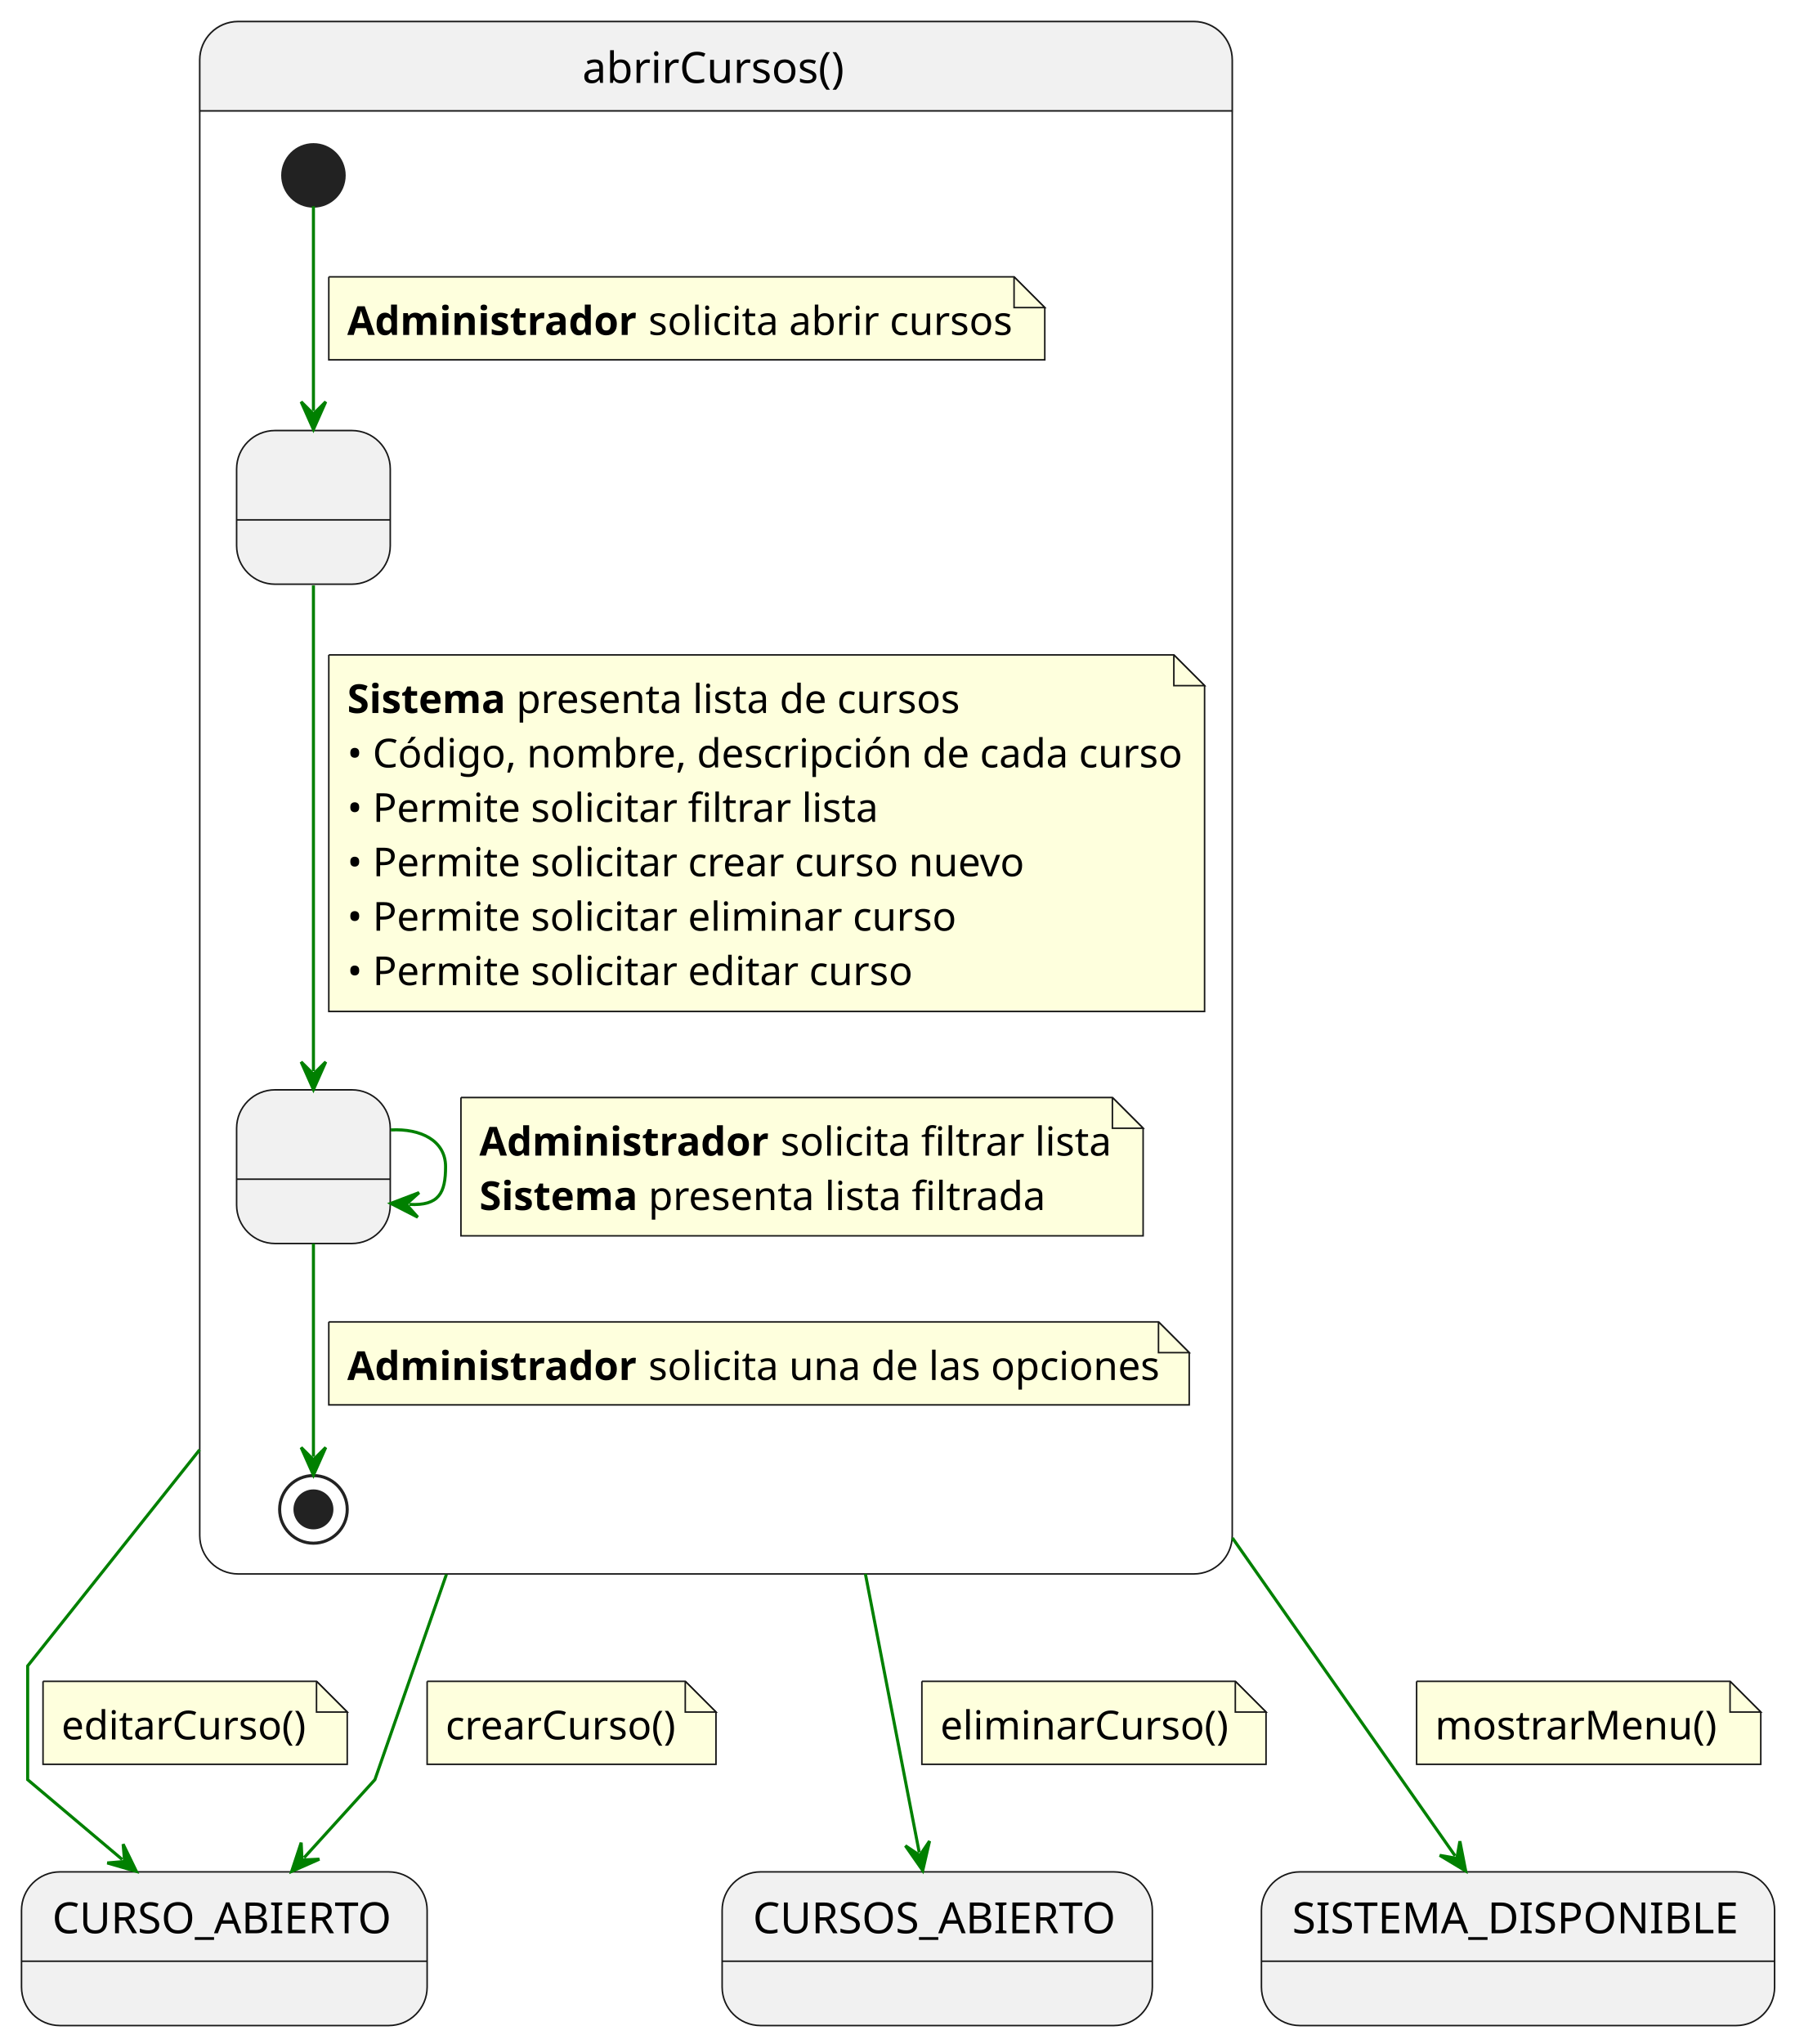
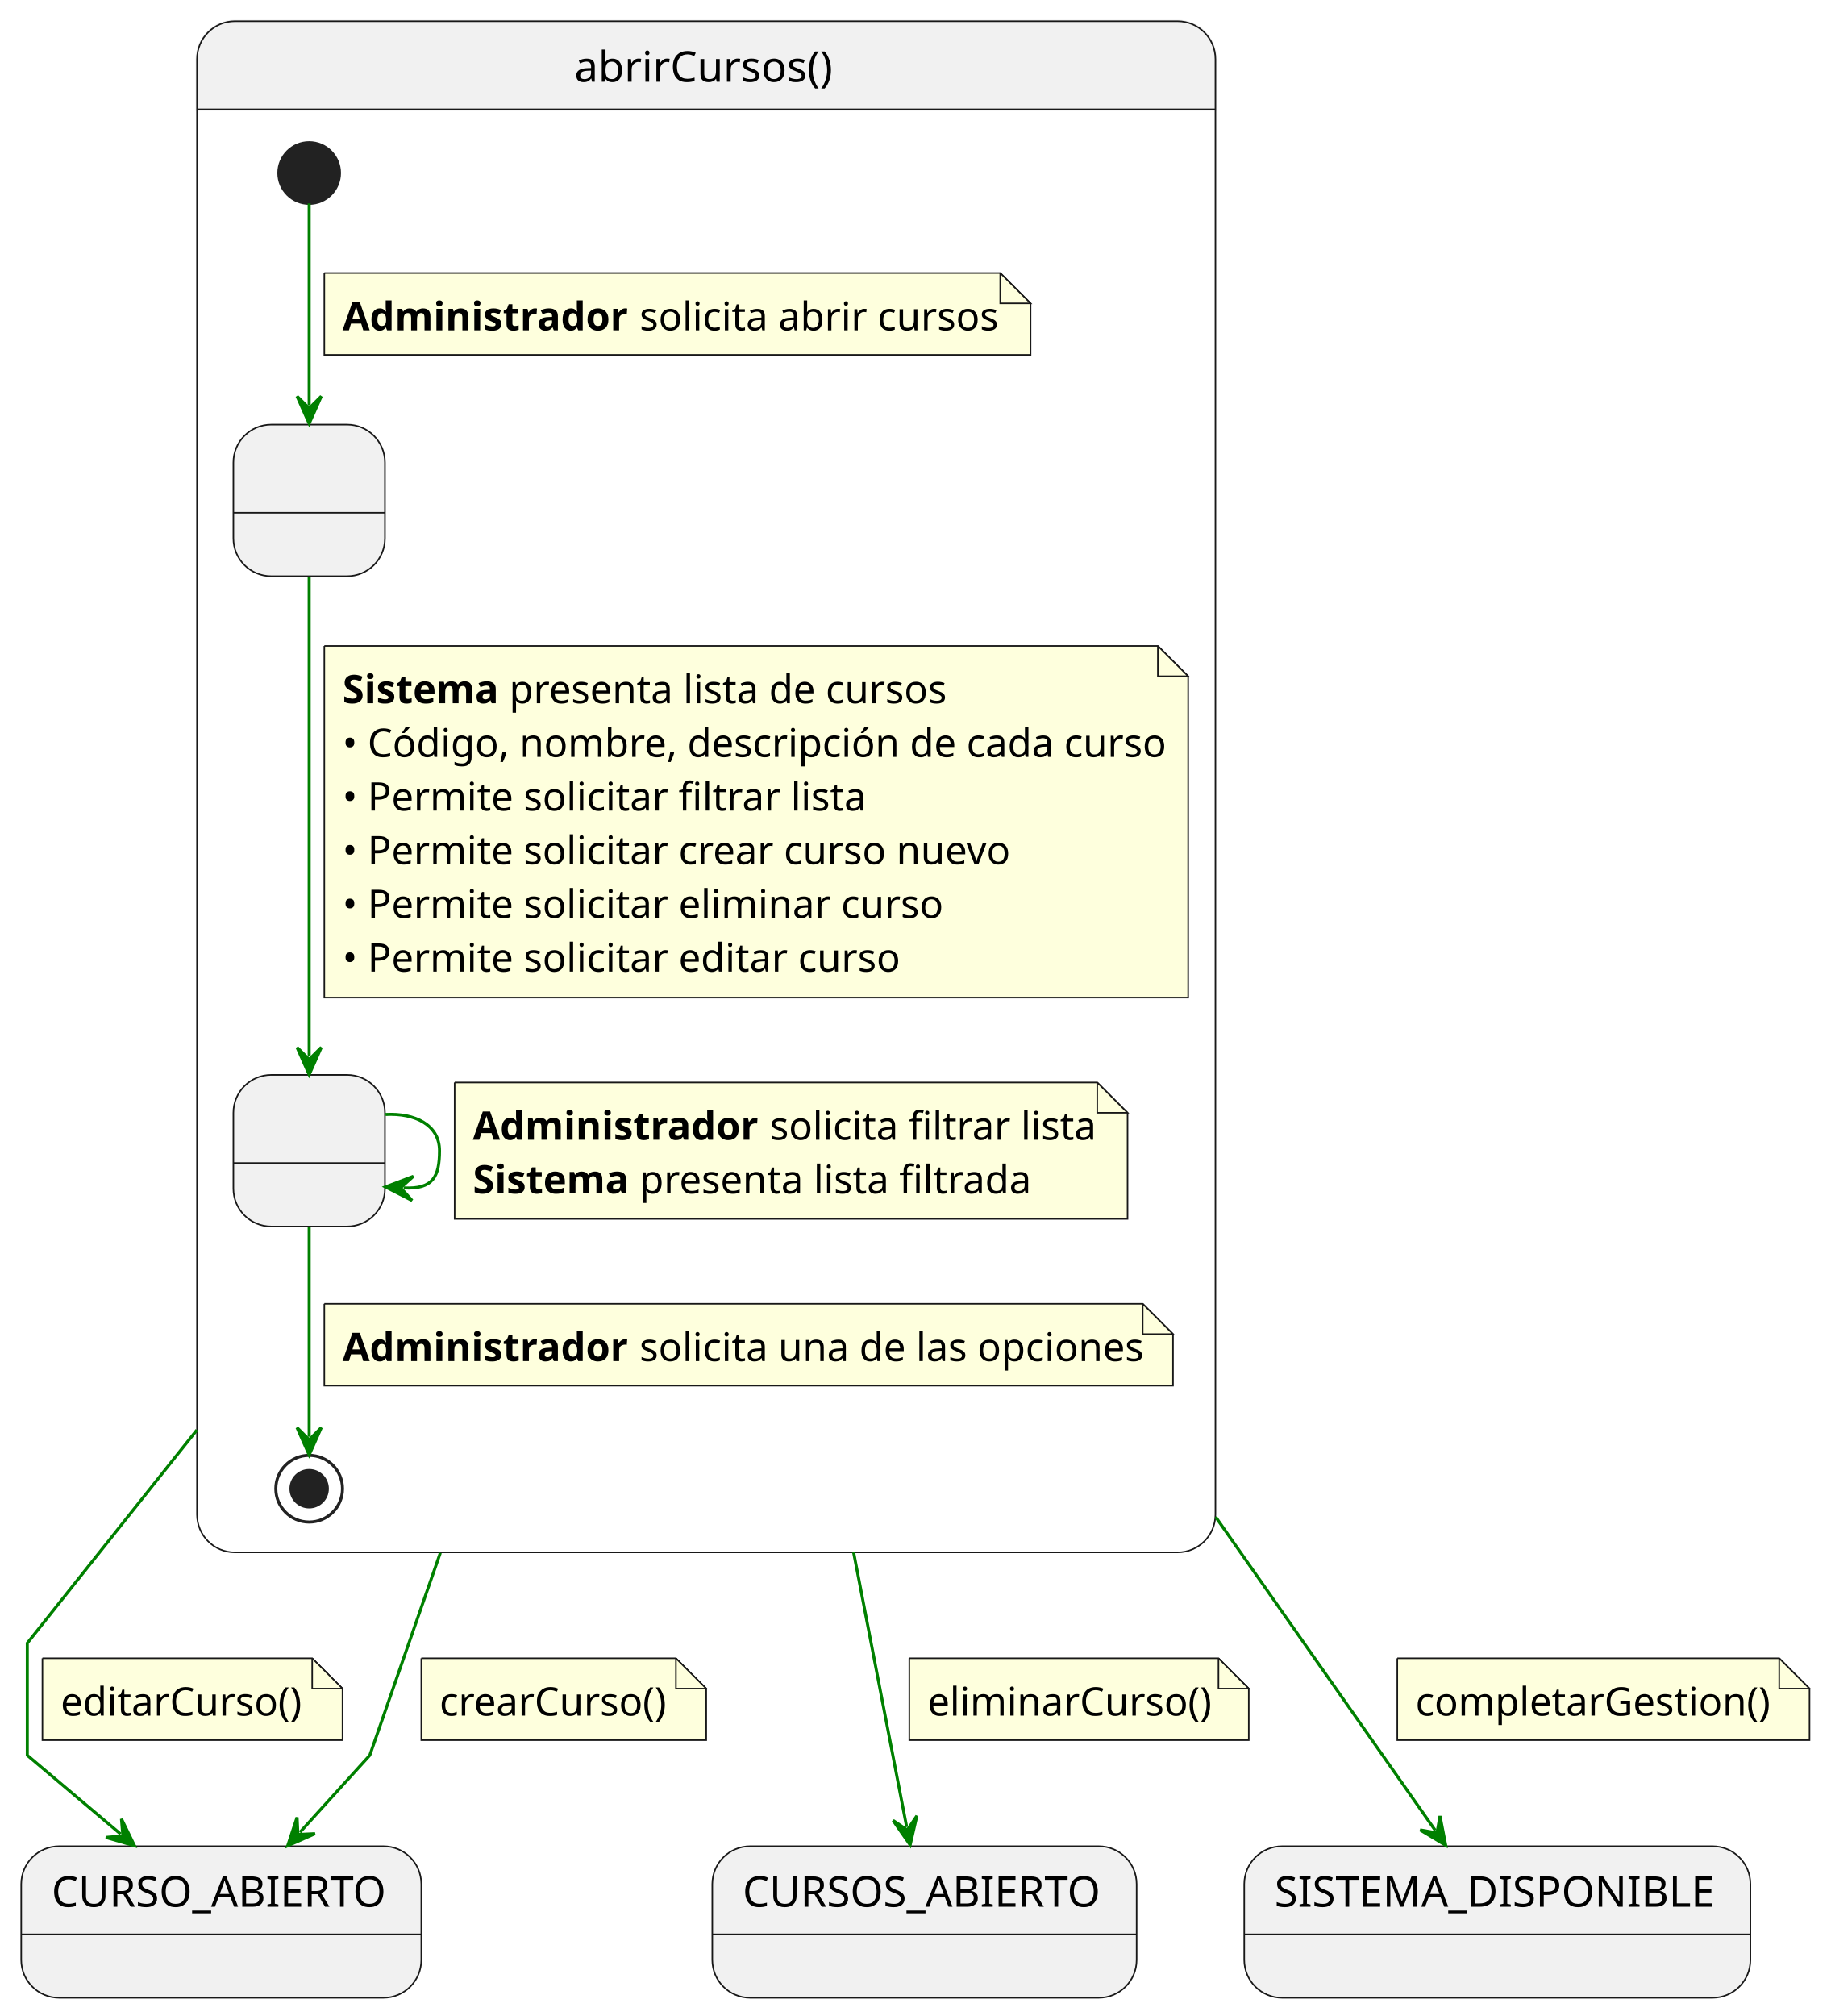
- <svg xmlns="http://www.w3.org/2000/svg" contentStyleType="text/css" height="665px" preserveAspectRatio="none" style="width:584px;height:665px;background:#FFFFFF;" version="1.1" viewBox="0 0 584 665" width="584px" zoomAndPan="magnify">
+ <svg xmlns="http://www.w3.org/2000/svg" contentStyleType="text/css" height="665px" preserveAspectRatio="none" style="width:604px;height:665px;background:#FFFFFF;" version="1.1" viewBox="0 0 604 665" width="604px" zoomAndPan="magnify">
  <defs />
  <g>
    <path d="M77.5,7 L388.5,7 A12.5,12.5 0 0 1 401,19.5 L401,36.068 L65,36.068 L65,19.5 A12.5,12.5 0 0 1 77.5,7 " fill="#F1F1F1" style="stroke:#F1F1F1;stroke-width:1.0;" />
    <rect fill="none" height="505.068" rx="12.5" ry="12.5" style="stroke:#181818;stroke-width:0.5;" width="336" x="65" y="7" />
    <line style="stroke:#181818;stroke-width:0.5;" x1="65" x2="401" y1="36.068" y2="36.068" />
    <text fill="#000000" font-family="sans-serif" font-size="14" lengthAdjust="spacing" textLength="87" x="189.5" y="26.966">abrirCursos()</text>
    <g id="abrirCursos.MostrandoLista">
      <rect fill="#F1F1F1" height="50" rx="12.5" ry="12.5" style="stroke:#181818;stroke-width:0.5;" width="50" x="77" y="140.068" />
      <line style="stroke:#181818;stroke-width:0.5;" x1="77" x2="127" y1="169.136" y2="169.136" />
      <text fill="#000000" font-family="sans-serif" font-size="14" lengthAdjust="spacing" textLength="4" x="100" y="160.034"> </text>
    </g>
    <g id="abrirCursos.FiltrandoLista">
      <rect fill="#F1F1F1" height="50" rx="12.5" ry="12.5" style="stroke:#181818;stroke-width:0.5;" width="50" x="77" y="354.568" />
      <line style="stroke:#181818;stroke-width:0.5;" x1="77" x2="127" y1="383.636" y2="383.636" />
      <text fill="#000000" font-family="sans-serif" font-size="14" lengthAdjust="spacing" textLength="4" x="100" y="374.534"> </text>
    </g>
    <ellipse cx="102" cy="57.068" fill="#222222" rx="10" ry="10" style="stroke:#222222;stroke-width:1.0;" />
    <ellipse cx="102" cy="491.068" fill="none" rx="11" ry="11" style="stroke:#222222;stroke-width:1.0;" />
    <ellipse cx="102" cy="491.068" fill="#222222" rx="6" ry="6" style="stroke:#222222;stroke-width:1.0;" />
    <g id="link_*start*abrirCursos_MostrandoLista">
      <path d="M102,67.108 C102,83.028 102,110.578 102,133.708 " fill="none" id="*start*abrirCursos-to-MostrandoLista" style="stroke:#008000;stroke-width:1.0;" />
      <polygon fill="#008000" points="102,139.708,106,130.708,102,134.708,98,130.708,102,139.708" style="stroke:#008000;stroke-width:1.0;" />
      <path d="M107,90.068 L107,117.068 L340,117.068 L340,100.068 L330,90.068 L107,90.068 " fill="#FEFFDD" style="stroke:#181818;stroke-width:0.5;" />
      <path d="M330,90.068 L330,100.068 L340,100.068 L330,90.068 " fill="#FEFFDD" style="stroke:#181818;stroke-width:0.5;" />
      <text fill="#000000" font-family="sans-serif" font-size="13" font-weight="bold" lengthAdjust="spacing" textLength="95" x="113" y="108.965">Administrador</text>
      <text fill="#000000" font-family="sans-serif" font-size="13" lengthAdjust="spacing" textLength="114" x="211" y="108.965">solicita abrir cursos</text>
    </g>
    <g id="link_MostrandoLista_FiltrandoLista">
      <path d="M102,190.448 C102,231.438 102,307.678 102,348.478 " fill="none" id="MostrandoLista-to-FiltrandoLista" style="stroke:#008000;stroke-width:1.0;" />
      <polygon fill="#008000" points="102,354.478,106,345.478,102,349.478,98,345.478,102,354.478" style="stroke:#008000;stroke-width:1.0;" />
      <path d="M107,213.068 L107,329.068 L392,329.068 L392,223.068 L382,213.068 L107,213.068 " fill="#FEFFDD" style="stroke:#181818;stroke-width:0.5;" />
      <path d="M382,213.068 L382,223.068 L392,223.068 L382,213.068 " fill="#FEFFDD" style="stroke:#181818;stroke-width:0.5;" />
      <text fill="#000000" font-family="sans-serif" font-size="13" font-weight="bold" lengthAdjust="spacing" textLength="52" x="113" y="231.965">Sistema</text>
      <text fill="#000000" font-family="sans-serif" font-size="13" lengthAdjust="spacing" textLength="140" x="168" y="231.965">presenta lista de cursos</text>
      <text fill="#000000" font-family="sans-serif" font-size="13" lengthAdjust="spacing" textLength="264" x="113" y="249.671">• Código, nombre, descripción de cada curso</text>
      <text fill="#000000" font-family="sans-serif" font-size="13" lengthAdjust="spacing" textLength="166" x="113" y="267.377">• Permite solicitar filtrar lista</text>
      <text fill="#000000" font-family="sans-serif" font-size="13" lengthAdjust="spacing" textLength="214" x="113" y="285.083">• Permite solicitar crear curso nuevo</text>
      <text fill="#000000" font-family="sans-serif" font-size="13" lengthAdjust="spacing" textLength="191" x="113" y="302.789">• Permite solicitar eliminar curso</text>
      <text fill="#000000" font-family="sans-serif" font-size="13" lengthAdjust="spacing" textLength="178" x="113" y="320.495">• Permite solicitar editar curso</text>
    </g>
    <g id="link_FiltrandoLista_FiltrandoLista">
      <path d="M127.18,367.618 C136.91,367.088 145,371.068 145,379.568 C145,388.068 142.901,392.374 133.171,391.844 " fill="none" id="FiltrandoLista-to-FiltrandoLista" style="stroke:#008000;stroke-width:1.0;" />
      <polygon fill="#008000" points="127.18,391.518,135.949,396.002,132.173,391.79,136.384,388.013,127.18,391.518" style="stroke:#008000;stroke-width:1.0;" />
      <path d="M150,357.068 L150,402.068 L372,402.068 L372,367.068 L362,357.068 L150,357.068 " fill="#FEFFDD" style="stroke:#181818;stroke-width:0.5;" />
      <path d="M362,357.068 L362,367.068 L372,367.068 L362,357.068 " fill="#FEFFDD" style="stroke:#181818;stroke-width:0.5;" />
      <text fill="#000000" font-family="sans-serif" font-size="13" font-weight="bold" lengthAdjust="spacing" textLength="95" x="156" y="375.965">Administrador</text>
      <text fill="#000000" font-family="sans-serif" font-size="13" lengthAdjust="spacing" textLength="103" x="254" y="375.965">solicita filtrar lista</text>
      <text fill="#000000" font-family="sans-serif" font-size="13" font-weight="bold" lengthAdjust="spacing" textLength="52" x="156" y="393.671">Sistema</text>
      <text fill="#000000" font-family="sans-serif" font-size="13" lengthAdjust="spacing" textLength="125" x="211" y="393.671">presenta lista filtrada</text>
    </g>
    <g id="link_FiltrandoLista_*end*abrirCursos">
      <path d="M102,404.598 C102,428.148 102,456.898 102,473.918 " fill="none" id="FiltrandoLista-to-*end*abrirCursos" style="stroke:#008000;stroke-width:1.0;" />
      <polygon fill="#008000" points="102,479.918,106,470.918,102,474.918,98,470.918,102,479.918" style="stroke:#008000;stroke-width:1.0;" />
      <path d="M107,430.068 L107,457.068 L387,457.068 L387,440.068 L377,430.068 L107,430.068 " fill="#FEFFDD" style="stroke:#181818;stroke-width:0.5;" />
      <path d="M377,430.068 L377,440.068 L387,440.068 L377,430.068 " fill="#FEFFDD" style="stroke:#181818;stroke-width:0.5;" />
      <text fill="#000000" font-family="sans-serif" font-size="13" font-weight="bold" lengthAdjust="spacing" textLength="95" x="113" y="448.965">Administrador</text>
      <text fill="#000000" font-family="sans-serif" font-size="13" lengthAdjust="spacing" textLength="161" x="211" y="448.965">solicita una de las opciones</text>
    </g>
    <g id="CURSO_ABIERTO">
      <rect fill="#F1F1F1" height="50" rx="12.5" ry="12.5" style="stroke:#181818;stroke-width:0.5;" width="132" x="7" y="609" />
      <line style="stroke:#181818;stroke-width:0.5;" x1="7" x2="139" y1="638.068" y2="638.068" />
      <text fill="#000000" font-family="sans-serif" font-size="14" lengthAdjust="spacing" textLength="112" x="17" y="628.966">CURSO_ABIERTO</text>
    </g>
    <g id="CURSOS_ABIERTO">
      <rect fill="#F1F1F1" height="50" rx="12.5" ry="12.5" style="stroke:#181818;stroke-width:0.5;" width="140" x="235" y="609" />
      <line style="stroke:#181818;stroke-width:0.5;" x1="235" x2="375" y1="638.068" y2="638.068" />
      <text fill="#000000" font-family="sans-serif" font-size="14" lengthAdjust="spacing" textLength="120" x="245" y="628.966">CURSOS_ABIERTO</text>
    </g>
    <g id="SISTEMA_DISPONIBLE">
      <rect fill="#F1F1F1" height="50" rx="12.5" ry="12.5" style="stroke:#181818;stroke-width:0.5;" width="167" x="410.5" y="609" />
      <line style="stroke:#181818;stroke-width:0.5;" x1="410.5" x2="577.5" y1="638.068" y2="638.068" />
      <text fill="#000000" font-family="sans-serif" font-size="14" lengthAdjust="spacing" textLength="147" x="420.5" y="628.966">SISTEMA_DISPONIBLE</text>
    </g>
    <g id="link_abrirCursos_CURSO_ABIERTO">
      <path d="M64.95,471.69 C32.83,512.05 9,542 9,542 C9,542 9,579 9,579 C9,579 22.743,590.602 39.783,604.972 " fill="none" id="abrirCursos-to-CURSO_ABIERTO" style="stroke:#008000;stroke-width:1.0;" />
      <polygon fill="#008000" points="44.37,608.84,40.069,599.98,40.548,605.617,34.911,606.096,44.37,608.84" style="stroke:#008000;stroke-width:1.0;" />
      <path d="M14,547 L14,574 L113,574 L113,557 L103,547 L14,547 " fill="#FEFFDD" style="stroke:#181818;stroke-width:0.5;" />
      <path d="M103,547 L103,557 L113,557 L103,547 " fill="#FEFFDD" style="stroke:#181818;stroke-width:0.5;" />
      <text fill="#000000" font-family="sans-serif" font-size="13" lengthAdjust="spacing" textLength="78" x="20" y="565.897">editarCurso()</text>
    </g>
    <g id="link_abrirCursos_CURSO_ABIERTO">
      <path d="M145.27,512.23 C131.65,551.3 122,579 122,579 C122,579 112.004,590.028 98.954,604.398 " fill="none" id="abrirCursos-to-CURSO_ABIERTO-1" style="stroke:#008000;stroke-width:1.0;" />
      <polygon fill="#008000" points="94.92,608.84,103.932,604.866,98.281,605.139,98.009,599.488,94.92,608.84" style="stroke:#008000;stroke-width:1.0;" />
      <path d="M139,547 L139,574 L233,574 L233,557 L223,547 L139,547 " fill="#FEFFDD" style="stroke:#181818;stroke-width:0.5;" />
      <path d="M223,547 L223,557 L233,557 L223,547 " fill="#FEFFDD" style="stroke:#181818;stroke-width:0.5;" />
      <text fill="#000000" font-family="sans-serif" font-size="13" lengthAdjust="spacing" textLength="73" x="145" y="565.897">crearCurso()</text>
    </g>
    <g id="link_abrirCursos_CURSOS_ABIERTO">
      <path d="M281.62,512.06 C289.25,551.52 294.87,580.619 299.14,602.679 " fill="none" id="abrirCursos-to-CURSOS_ABIERTO" style="stroke:#008000;stroke-width:1.0;" />
      <polygon fill="#008000" points="300.28,608.57,302.497,598.974,299.33,603.661,294.643,600.494,300.28,608.57" style="stroke:#008000;stroke-width:1.0;" />
      <path d="M300,547 L300,574 L412,574 L412,557 L402,547 L300,547 " fill="#FEFFDD" style="stroke:#181818;stroke-width:0.5;" />
      <path d="M402,547 L402,557 L412,557 L402,547 " fill="#FEFFDD" style="stroke:#181818;stroke-width:0.5;" />
      <text fill="#000000" font-family="sans-serif" font-size="13" lengthAdjust="spacing" textLength="91" x="306" y="565.897">eliminarCurso()</text>
    </g>
    <g id="link_abrirCursos_SISTEMA_DISPONIBLE">
      <path d="M401.06,500.36 C432.08,544.63 456.567,579.576 473.527,603.786 " fill="none" id="abrirCursos-to-SISTEMA_DISPONIBLE" style="stroke:#008000;stroke-width:1.0;" />
      <polygon fill="#008000" points="476.97,608.7,475.082,599.034,474.101,604.605,468.53,603.624,476.97,608.7" style="stroke:#008000;stroke-width:1.0;" />
-       <path d="M461,547 L461,574 L573,574 L573,557 L563,547 L461,547 " fill="#FEFFDD" style="stroke:#181818;stroke-width:0.5;" />
-       <path d="M563,547 L563,557 L573,557 L563,547 " fill="#FEFFDD" style="stroke:#181818;stroke-width:0.5;" />
-       <text fill="#000000" font-family="sans-serif" font-size="13" lengthAdjust="spacing" textLength="91" x="467" y="565.897">mostrarMenu()</text>
+       <path d="M461,547 L461,574 L597,574 L597,557 L587,547 L461,547 " fill="#FEFFDD" style="stroke:#181818;stroke-width:0.5;" />
+       <path d="M587,547 L587,557 L597,557 L587,547 " fill="#FEFFDD" style="stroke:#181818;stroke-width:0.5;" />
+       <text fill="#000000" font-family="sans-serif" font-size="13" lengthAdjust="spacing" textLength="115" x="467" y="565.897">completarGestion()</text>
    </g>
  </g>
</svg>
